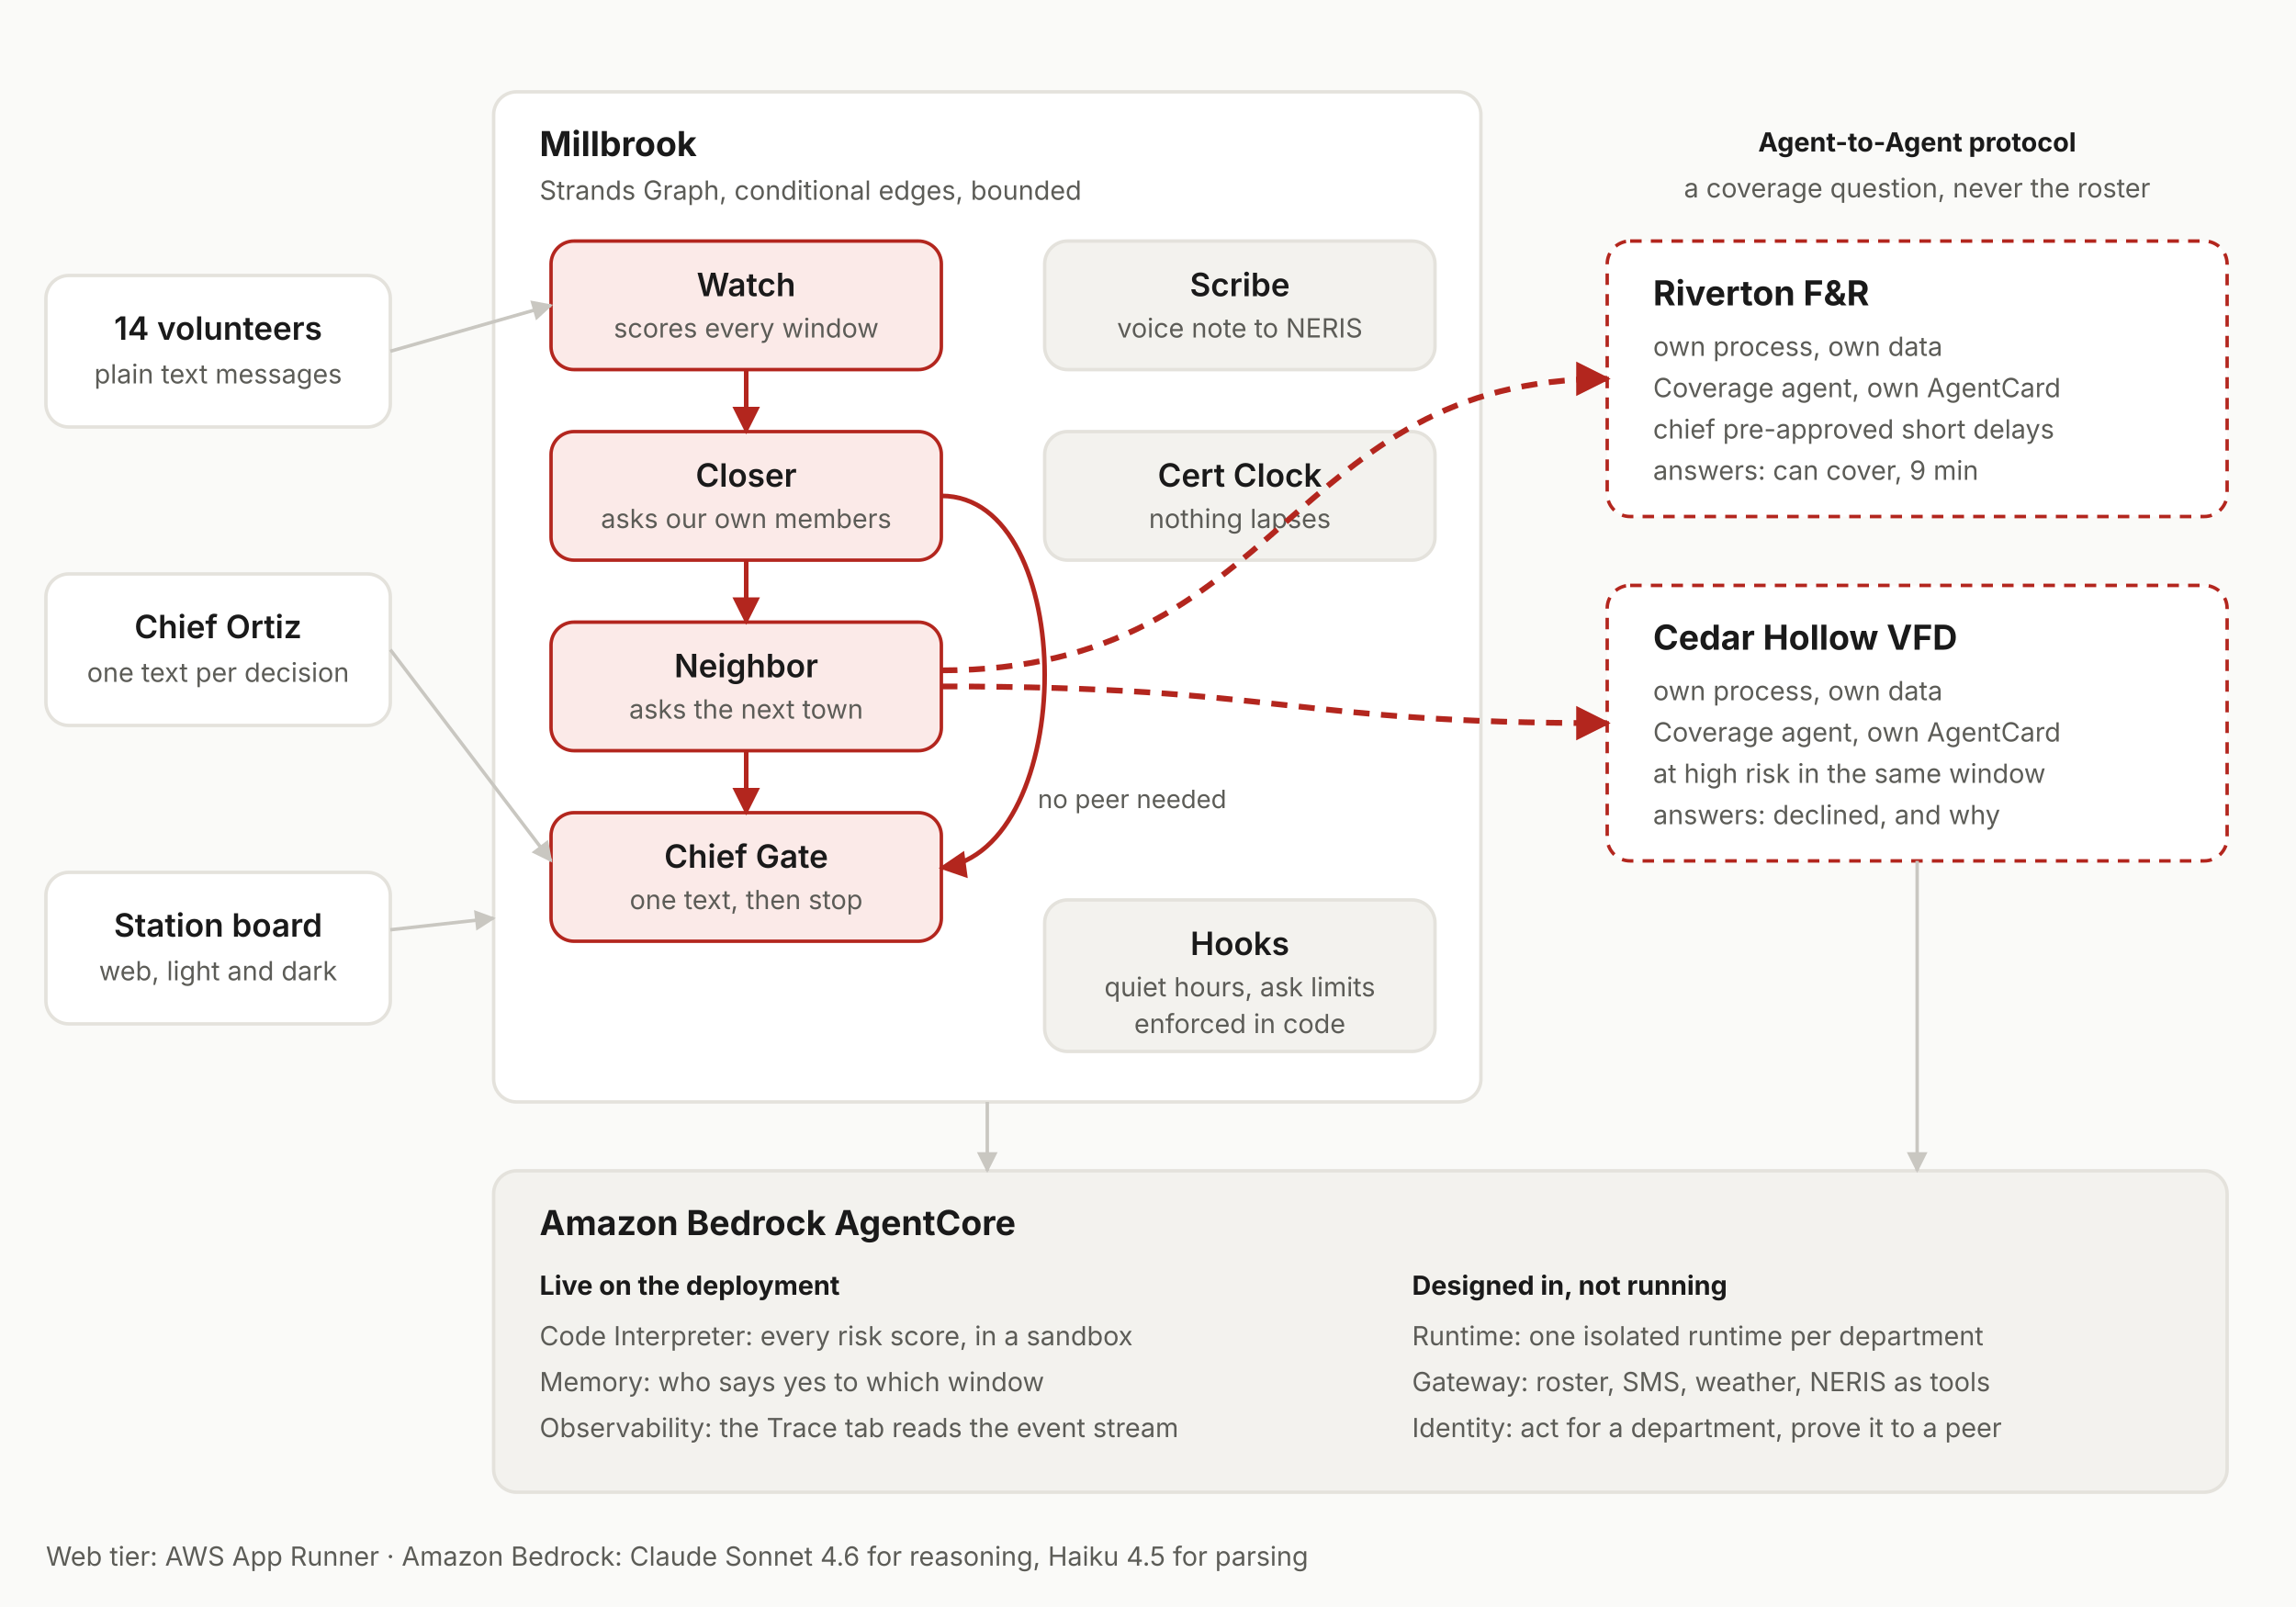
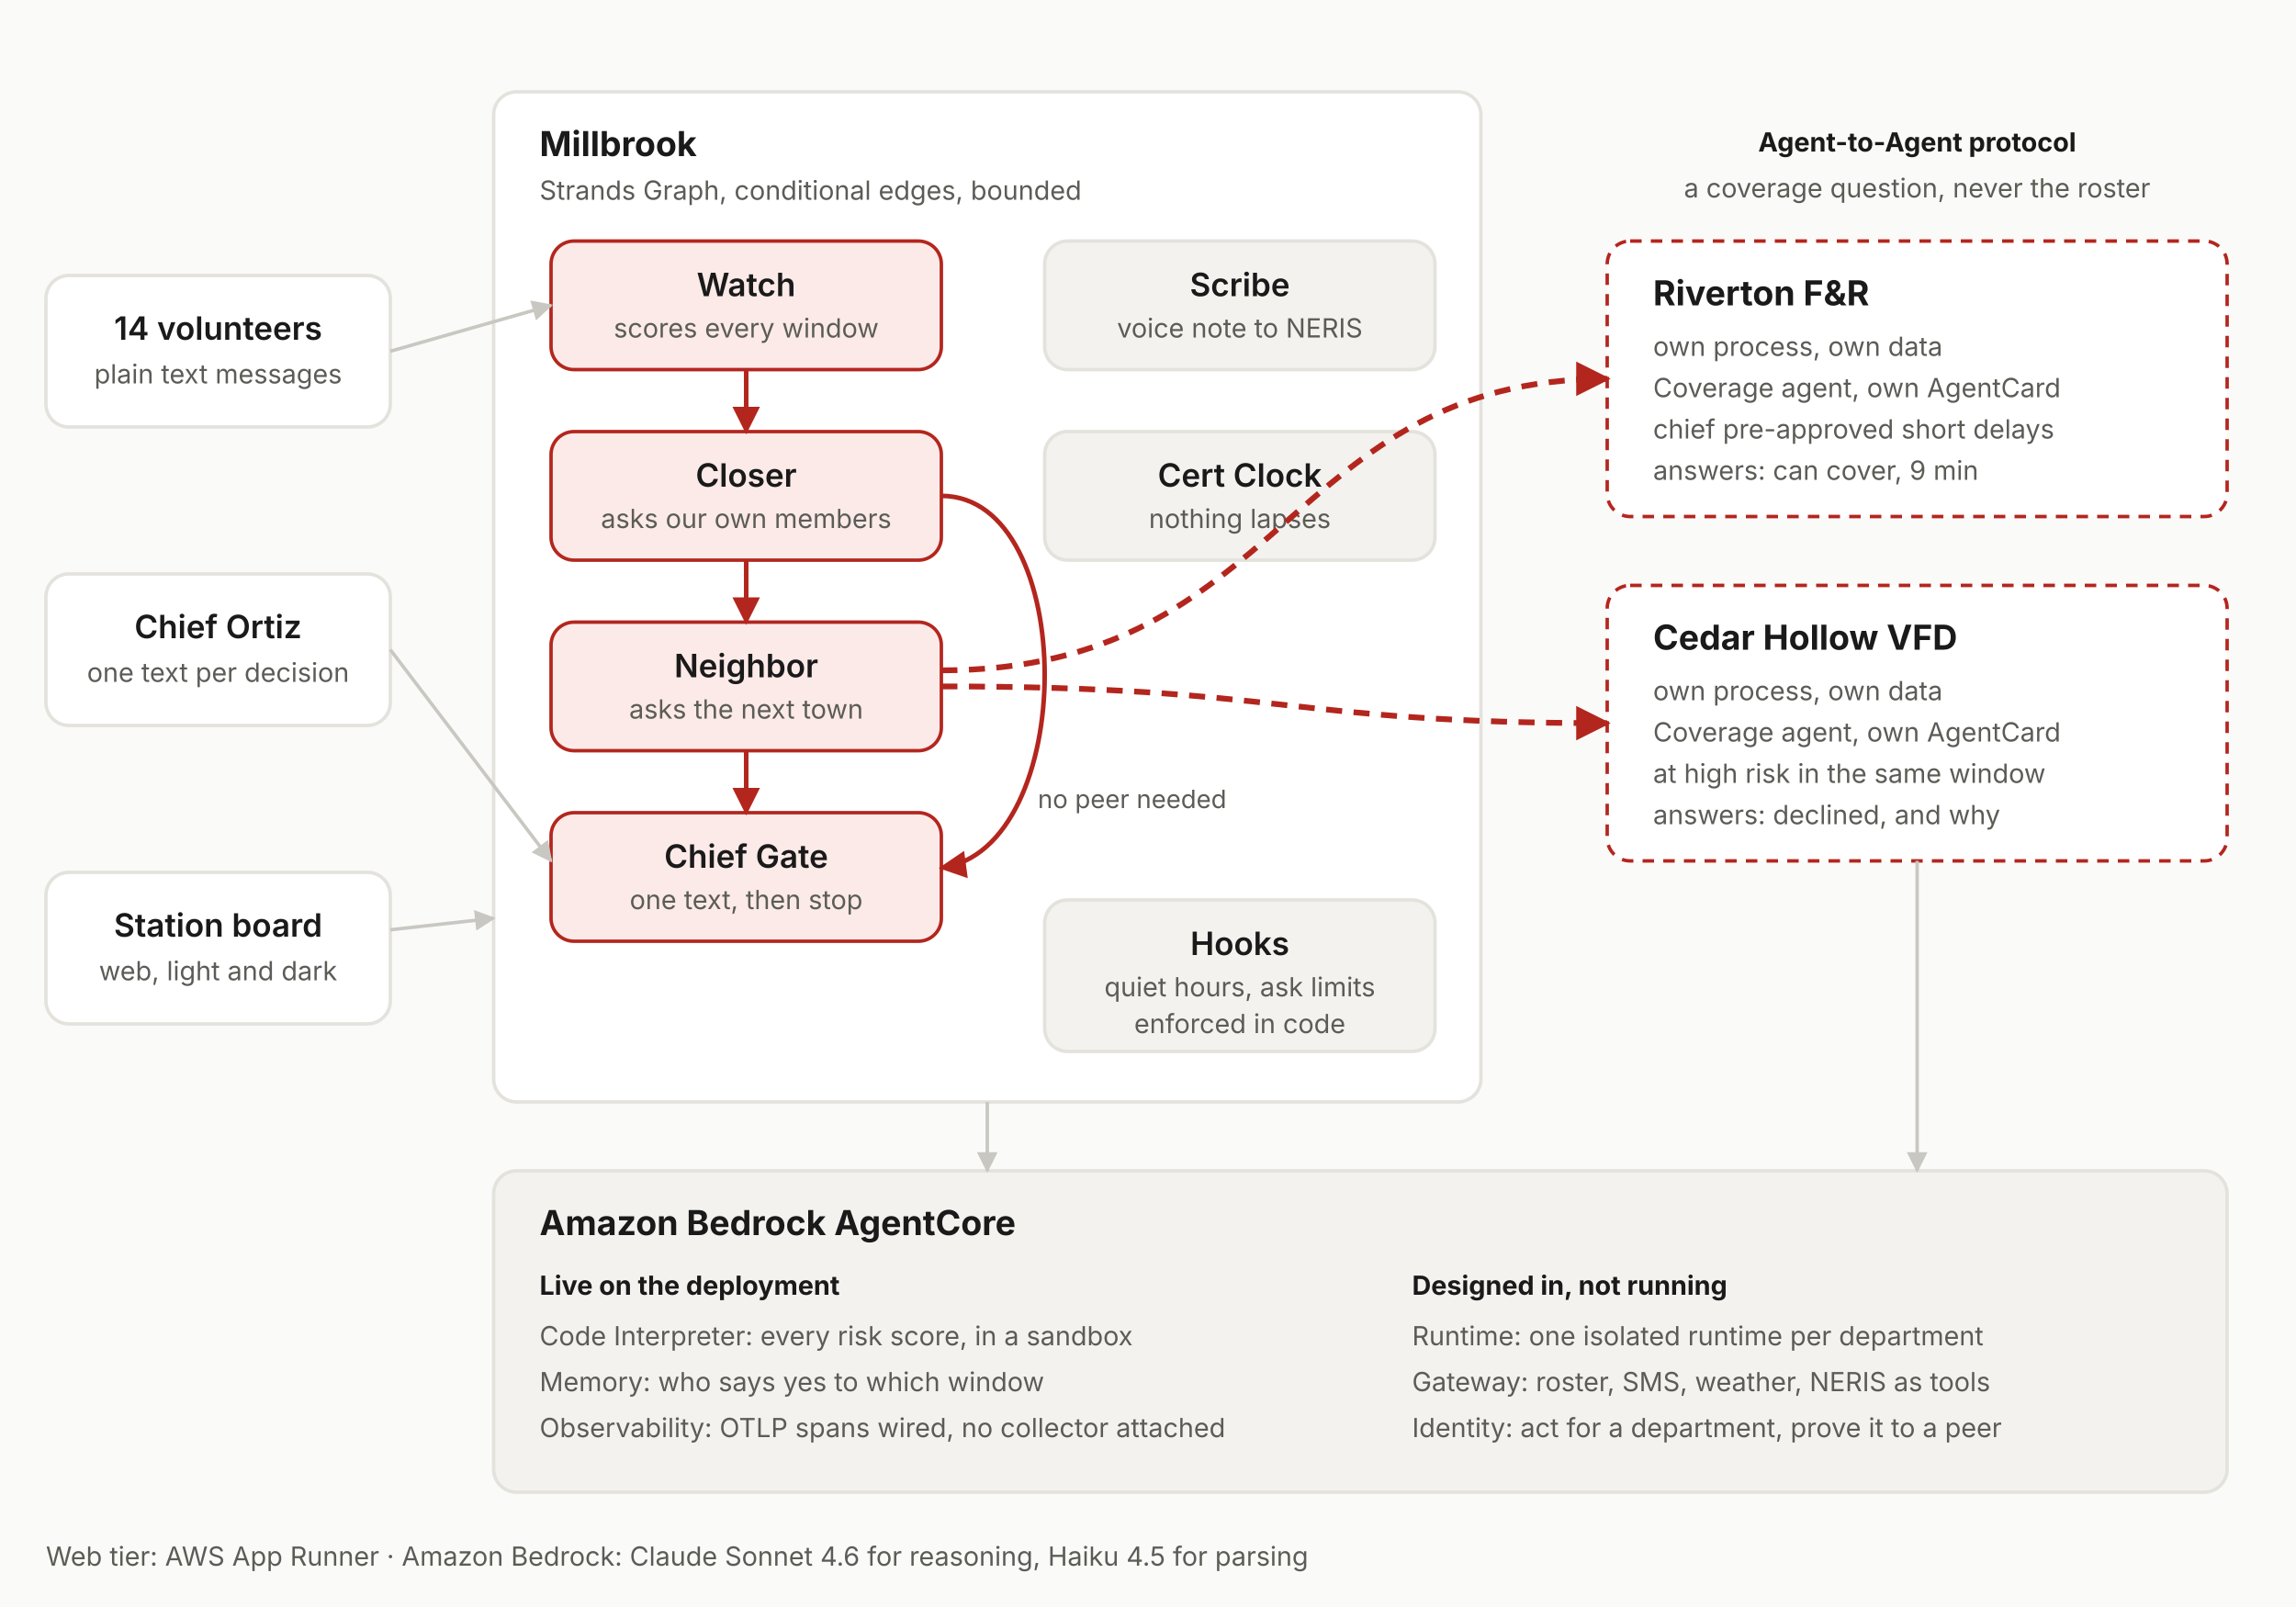
<svg xmlns="http://www.w3.org/2000/svg" viewBox="0 0 1000 700" role="img" aria-labelledby="arch-title arch-desc" font-family="Inter, system-ui, sans-serif">
  <style>
    /* Rendered standalone in a README and inside an img tag, where the page's CSS variables never
       reach it, so every fallback has to stand on its own. */
    .bg { fill: #FAFAF8; }
    .box { fill: #fff; stroke: #E4E2DC; stroke-width: 1.5; rx: 10; }
    .agent { fill: #FBEAE8; stroke: #B3261E; stroke-width: 1.5; rx: 10; }
    .svc { fill: #F3F2EE; stroke: #E4E2DC; stroke-width: 1.5; rx: 10; }
    .peer { fill: #fff; stroke: #B3261E; stroke-width: 1.5; stroke-dasharray: 5 4; rx: 10; }
    .t { fill: #1A1A1A; font-size: 14px; font-weight: 600; }
    .s { fill: #5C5C57; font-size: 11.5px; }
    .lbl { fill: #5C5C57; font-size: 11px; }
    .hdr { fill: #1A1A1A; font-size: 15px; font-weight: 700; }
    .tag { fill: #1A1A1A; font-size: 11.5px; font-weight: 700; }
    .flow { stroke: #B3261E; stroke-width: 2; fill: none; }
    .thin { stroke: #C9C7C1; stroke-width: 1.5; fill: none; }
    .a2a { stroke: #B3261E; stroke-width: 2.5; fill: none; stroke-dasharray: 7 5; }
  </style>
  <defs>
    <marker id="arrow" viewBox="0 0 10 10" refX="9" refY="5" markerWidth="6" markerHeight="6" orient="auto-start-reverse">
      <path d="M 0 0 L 10 5 L 0 10 z" fill="#B3261E" />
    </marker>
    <marker id="arrow2" viewBox="0 0 10 10" refX="9" refY="5" markerWidth="6" markerHeight="6" orient="auto-start-reverse">
      <path d="M 0 0 L 10 5 L 0 10 z" fill="#C9C7C1" />
    </marker>
  </defs>
  <rect class="bg" x="0" y="0" width="1000" height="700" />
  <rect class="box" x="20" y="120" width="150" height="66" />
  <text class="t" x="95" y="148" text-anchor="middle">14 volunteers</text>
  <text class="s" x="95" y="167" text-anchor="middle">plain text messages</text>
  <rect class="box" x="20" y="250" width="150" height="66" />
  <text class="t" x="95" y="278" text-anchor="middle">Chief Ortiz</text>
  <text class="s" x="95" y="297" text-anchor="middle">one text per decision</text>
  <rect class="box" x="20" y="380" width="150" height="66" />
  <text class="t" x="95" y="408" text-anchor="middle">Station board</text>
  <text class="s" x="95" y="427" text-anchor="middle">web, light and dark</text>
  <rect class="box" x="215" y="40" width="430" height="440" />
  <text class="hdr" x="235" y="68">Millbrook</text>
  <text class="s" x="235" y="87">Strands Graph, conditional edges, bounded</text>
  <rect class="agent" x="240" y="105" width="170" height="56" />
  <text class="t" x="325" y="129" text-anchor="middle">Watch</text>
  <text class="s" x="325" y="147" text-anchor="middle">scores every window</text>
  <rect class="agent" x="240" y="188" width="170" height="56" />
  <text class="t" x="325" y="212" text-anchor="middle">Closer</text>
  <text class="s" x="325" y="230" text-anchor="middle">asks our own members</text>
  <rect class="agent" x="240" y="271" width="170" height="56" />
  <text class="t" x="325" y="295" text-anchor="middle">Neighbor</text>
  <text class="s" x="325" y="313" text-anchor="middle">asks the next town</text>
  <rect class="agent" x="240" y="354" width="170" height="56" />
  <text class="t" x="325" y="378" text-anchor="middle">Chief Gate</text>
  <text class="s" x="325" y="396" text-anchor="middle">one text, then stop</text>
  <path class="flow" d="M325 161 L325 188" marker-end="url(#arrow)" />
  <path class="flow" d="M325 244 L325 271" marker-end="url(#arrow)" />
  <path class="flow" d="M325 327 L325 354" marker-end="url(#arrow)" />
  <path class="flow" d="M410 216 C 470 216 470 370 410 378" marker-end="url(#arrow)" />
  <text class="lbl" x="452" y="352">no peer needed</text>
  <rect class="svc" x="455" y="105" width="170" height="56" />
  <text class="t" x="540" y="129" text-anchor="middle">Scribe</text>
  <text class="s" x="540" y="147" text-anchor="middle">voice note to NERIS</text>
  <rect class="svc" x="455" y="188" width="170" height="56" />
  <text class="t" x="540" y="212" text-anchor="middle">Cert Clock</text>
  <text class="s" x="540" y="230" text-anchor="middle">nothing lapses</text>
  <rect class="svc" x="455" y="392" width="170" height="66" />
  <text class="t" x="540" y="416" text-anchor="middle">Hooks</text>
  <text class="s" x="540" y="434" text-anchor="middle">quiet hours, ask limits</text>
  <text class="s" x="540" y="450" text-anchor="middle">enforced in code</text>
  <path class="thin" d="M170 153 L240 133" marker-end="url(#arrow2)" />
  <path class="thin" d="M170 283 L240 375" marker-end="url(#arrow2)" />
  <path class="thin" d="M170 405 L215 400" marker-end="url(#arrow2)" />
  <text class="tag" x="835" y="66" text-anchor="middle">Agent-to-Agent protocol</text>
  <text class="s" x="835" y="86" text-anchor="middle">a coverage question, never the roster</text>
  <rect class="peer" x="700" y="105" width="270" height="120" />
  <text class="hdr" x="720" y="133">Riverton F&amp;R</text>
  <text class="s" x="720" y="155">own process, own data</text>
  <text class="s" x="720" y="173">Coverage agent, own AgentCard</text>
  <text class="s" x="720" y="191">chief pre-approved short delays</text>
  <text class="s" x="720" y="209">answers: can cover, 9 min</text>
  <rect class="peer" x="700" y="255" width="270" height="120" />
  <text class="hdr" x="720" y="283">Cedar Hollow VFD</text>
  <text class="s" x="720" y="305">own process, own data</text>
  <text class="s" x="720" y="323">Coverage agent, own AgentCard</text>
  <text class="s" x="720" y="341">at high risk in the same window</text>
  <text class="s" x="720" y="359">answers: declined, and why</text>
  <path class="a2a" d="M410 292 C 560 292 560 165 700 165" marker-end="url(#arrow)" />
  <path class="a2a" d="M410 299 C 560 299 560 315 700 315" marker-end="url(#arrow)" />
  <rect class="svc" x="215" y="510" width="755" height="140" />
  <text class="hdr" x="235" y="538">Amazon Bedrock AgentCore</text>
  <text class="tag" x="235" y="564">Live on the deployment</text>
  <text class="s" x="235" y="586">Code Interpreter: every risk score, in a sandbox</text>
  <text class="s" x="235" y="606">Memory: who says yes to which window</text>
  <text class="tag" x="615" y="564">Designed in, not running</text>
  <text class="s" x="615" y="586">Runtime: one isolated runtime per department</text>
  <text class="s" x="615" y="606">Gateway: roster, SMS, weather, NERIS as tools</text>
  <text class="s" x="615" y="626">Identity: act for a department, prove it to a peer</text>
-   <text class="s" x="235" y="626">Observability: the Trace tab reads the event stream</text>
+   <text class="s" x="235" y="626">Observability: OTLP spans wired, no collector attached</text>
  <path class="thin" d="M430 480 L430 510" marker-end="url(#arrow2)" />
  <path class="thin" d="M835 375 L835 510" marker-end="url(#arrow2)" />
  <text class="s" x="20" y="682">Web tier: AWS App Runner · Amazon Bedrock: Claude Sonnet 4.6 for reasoning, Haiku 4.5 for parsing</text>
</svg>
